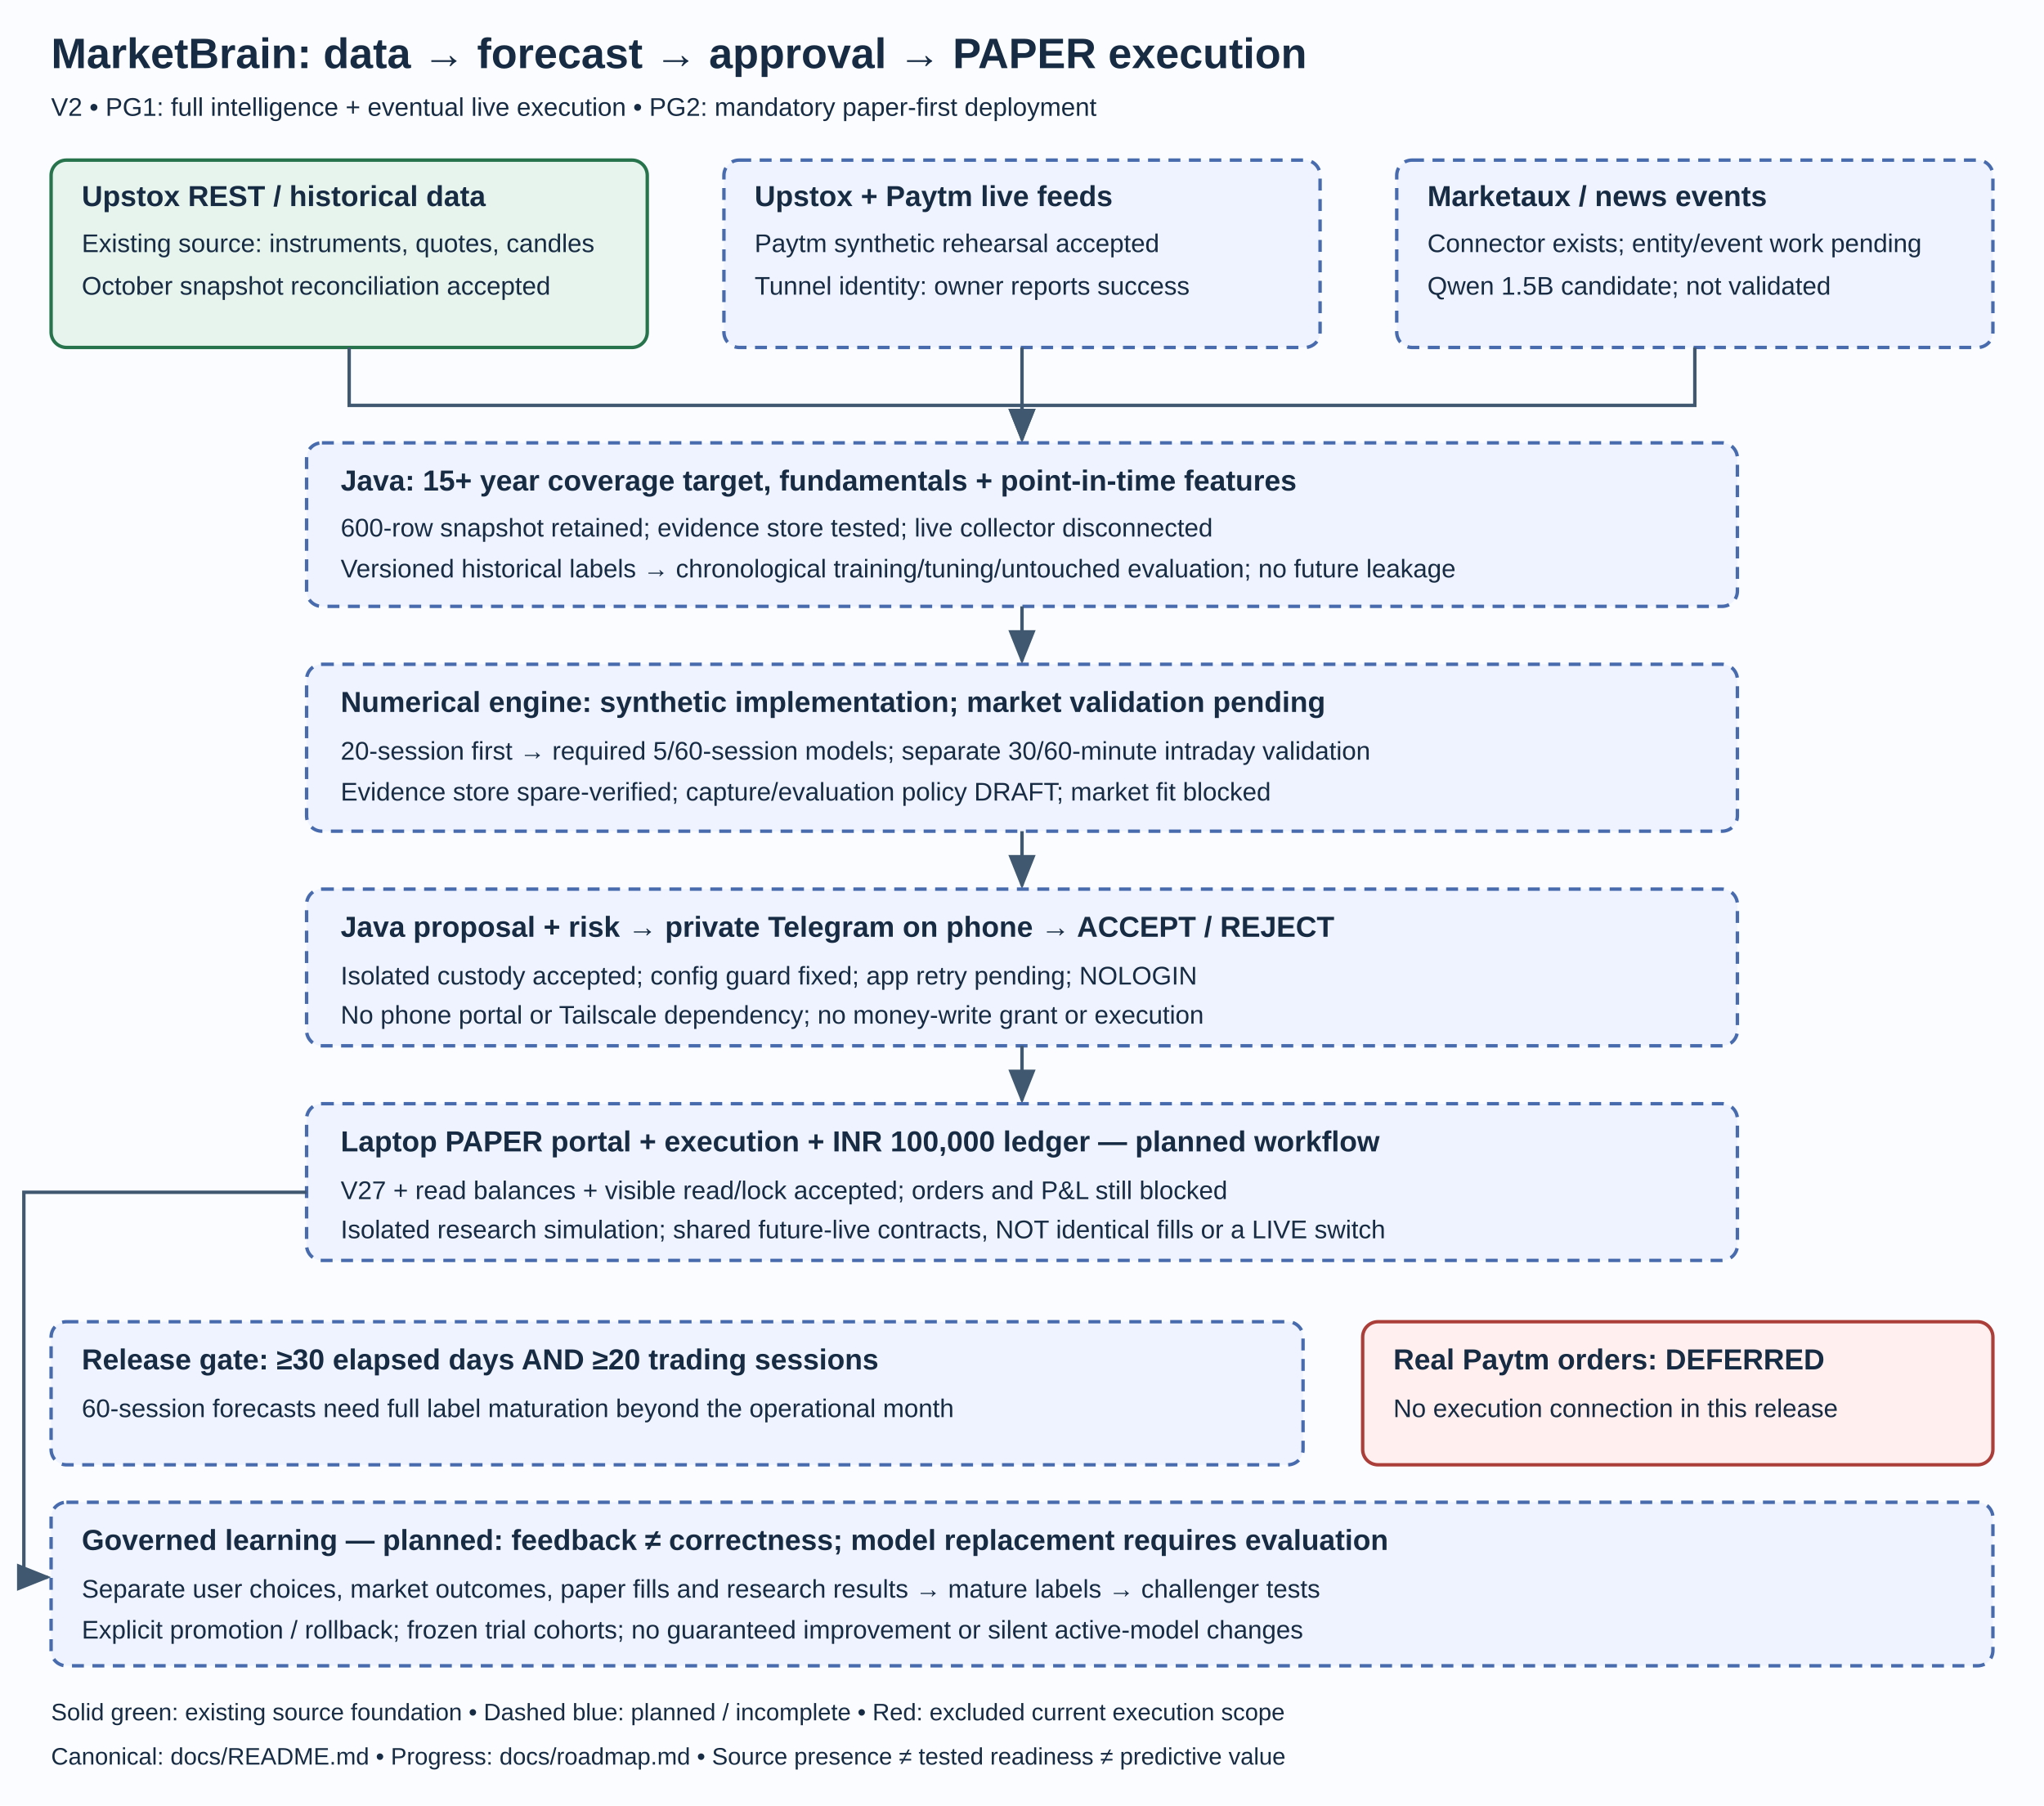
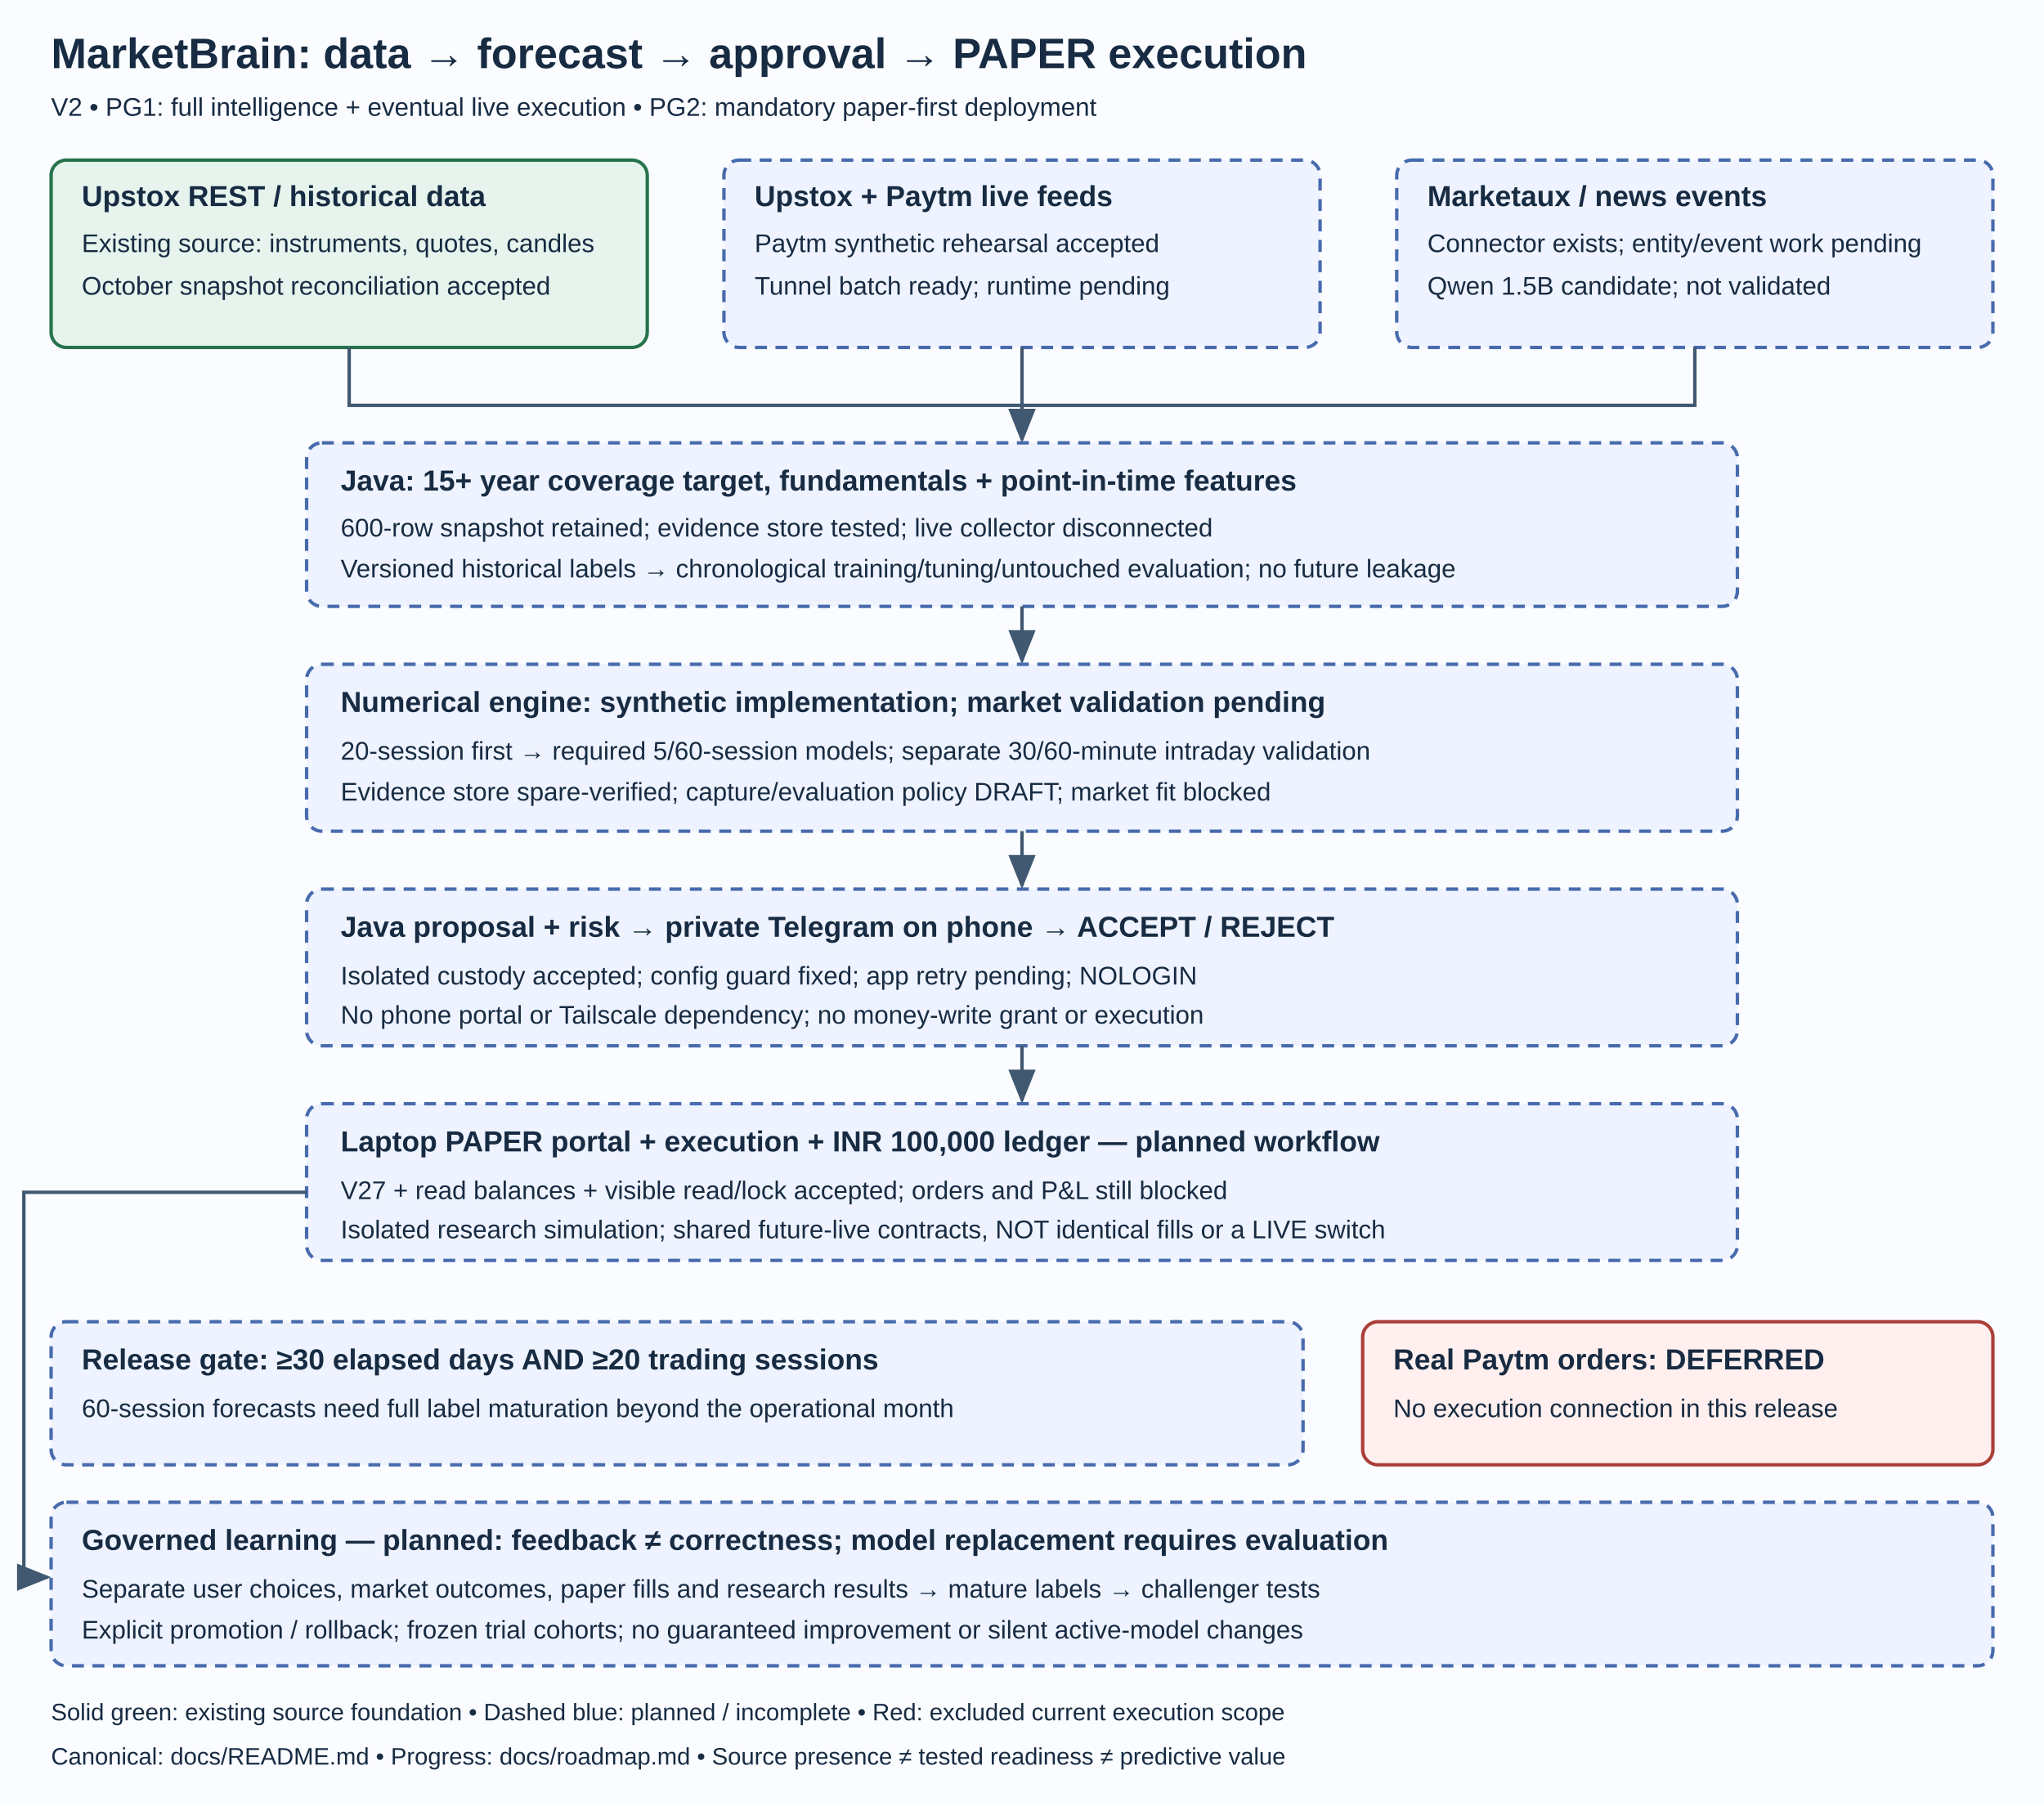
<svg xmlns="http://www.w3.org/2000/svg" width="1200" height="1060" viewBox="0 0 1200 1060" role="img" aria-labelledby="title desc">
  <defs>
    <marker id="arrow" markerWidth="10" markerHeight="8" refX="9" refY="4" orient="auto">
      <path d="M0,0 L10,4 L0,8 Z" fill="#405870" />
    </marker>
    <style>
      text { font-family: Arial, sans-serif; fill: #172b42; }
      .heading { font-size: 25px; font-weight: bold; }
      .label { font-size: 17px; font-weight: bold; }
      .body { font-size: 15px; }
      .small { font-size: 14px; }
      .existing { fill: #e6f4ed; stroke: #26734c; stroke-width: 2; }
      .planned { fill: #eef3ff; stroke: #486bad; stroke-width: 2; stroke-dasharray: 7 5; }
      .blocked { fill: #fff0ef; stroke: #ab3e38; stroke-width: 2; }
      .line { fill: none; stroke: #405870; stroke-width: 2; marker-end: url(#arrow); }
    </style>
  </defs>
  <rect width="1200" height="1060" fill="#fafcff" />
  <text x="30" y="40" class="heading">MarketBrain: data → forecast → approval → PAPER execution</text>
  <text x="30" y="68" class="body">V2 • PG1: full intelligence + eventual live execution • PG2: mandatory paper-first deployment</text>
  <rect x="30" y="94" width="350" height="110" rx="9" class="existing" />
  <text x="48" y="121" class="label">Upstox REST / historical data</text>
  <text x="48" y="148" class="body">Existing source: instruments, quotes, candles</text>
  <text x="48" y="173" class="body">October snapshot reconciliation accepted</text>
  <rect x="425" y="94" width="350" height="110" rx="9" class="planned" />
  <text x="443" y="121" class="label">Upstox + Paytm live feeds</text>
  <text x="443" y="148" class="body">Paytm synthetic rehearsal accepted</text>
-   <text x="443" y="173" class="body">Tunnel identity: owner reports success</text>
+   <text x="443" y="173" class="body">Tunnel batch ready; runtime pending</text>
  <rect x="820" y="94" width="350" height="110" rx="9" class="planned" />
  <text x="838" y="121" class="label">Marketaux / news events</text>
  <text x="838" y="148" class="body">Connector exists; entity/event work pending</text>
  <text x="838" y="173" class="body">Qwen 1.5B candidate; not validated</text>
  <path d="M205 204 V238 H600 V258" class="line" />
  <path d="M600 204 V258" class="line" />
  <path d="M995 204 V238 H600" fill="none" stroke="#405870" stroke-width="2" />
  <rect x="180" y="260" width="840" height="96" rx="9" class="planned" />
  <text x="200" y="288" class="label">Java: 15+ year coverage target, fundamentals + point-in-time features</text>
  <text x="200" y="315" class="body">600-row snapshot retained; evidence store tested; live collector disconnected</text>
  <text x="200" y="339" class="body">Versioned historical labels → chronological training/tuning/untouched evaluation; no future leakage</text>
  <path d="M600 356 V388" class="line" />
  <rect x="180" y="390" width="840" height="98" rx="9" class="planned" />
  <text x="200" y="418" class="label">Numerical engine: synthetic implementation; market validation pending</text>
  <text x="200" y="446" class="body">20-session first → required 5/60-session models; separate 30/60-minute intraday validation</text>
  <text x="200" y="470" class="body">Evidence store spare-verified; capture/evaluation policy DRAFT; market fit blocked</text>
  <path d="M600 488 V520" class="line" />
  <rect x="180" y="522" width="840" height="92" rx="9" class="planned" />
  <text x="200" y="550" class="label">Java proposal + risk → private Telegram on phone → ACCEPT / REJECT</text>
  <text x="200" y="578" class="body">Isolated custody accepted; config guard fixed; app retry pending; NOLOGIN</text>
  <text x="200" y="601" class="body">No phone portal or Tailscale dependency; no money-write grant or execution</text>
  <path d="M600 614 V646" class="line" />
  <rect x="180" y="648" width="840" height="92" rx="9" class="planned" />
  <text x="200" y="676" class="label">Laptop PAPER portal + execution + INR 100,000 ledger — planned workflow</text>
  <text x="200" y="704" class="body">V27 + read balances + visible read/lock accepted; orders and P&amp;L still blocked</text>
  <text x="200" y="727" class="body">Isolated research simulation; shared future-live contracts, NOT identical fills or a LIVE switch</text>
  <rect x="30" y="776" width="735" height="84" rx="9" class="planned" />
  <text x="48" y="804" class="label">Release gate: ≥30 elapsed days AND ≥20 trading sessions</text>
  <text x="48" y="832" class="body">60-session forecasts need full label maturation beyond the operational month</text>
  <rect x="800" y="776" width="370" height="84" rx="9" class="blocked" />
  <text x="818" y="804" class="label">Real Paytm orders: DEFERRED</text>
  <text x="818" y="832" class="body">No execution connection in this release</text>
  <path d="M180 700 H14 V926 H28" class="line" />
  <rect x="30" y="882" width="1140" height="96" rx="9" class="planned" />
  <text x="48" y="910" class="label">Governed learning — planned: feedback ≠ correctness; model replacement requires evaluation</text>
  <text x="48" y="938" class="body">Separate user choices, market outcomes, paper fills and research results → mature labels → challenger tests</text>
  <text x="48" y="962" class="body">Explicit promotion / rollback; frozen trial cohorts; no guaranteed improvement or silent active-model changes</text>
  <text x="30" y="1010" class="small">Solid green: existing source foundation • Dashed blue: planned / incomplete • Red: excluded current execution scope</text>
  <text x="30" y="1036" class="small">Canonical: docs/README.md • Progress: docs/roadmap.md • Source presence ≠ tested readiness ≠ predictive value</text>
</svg>
